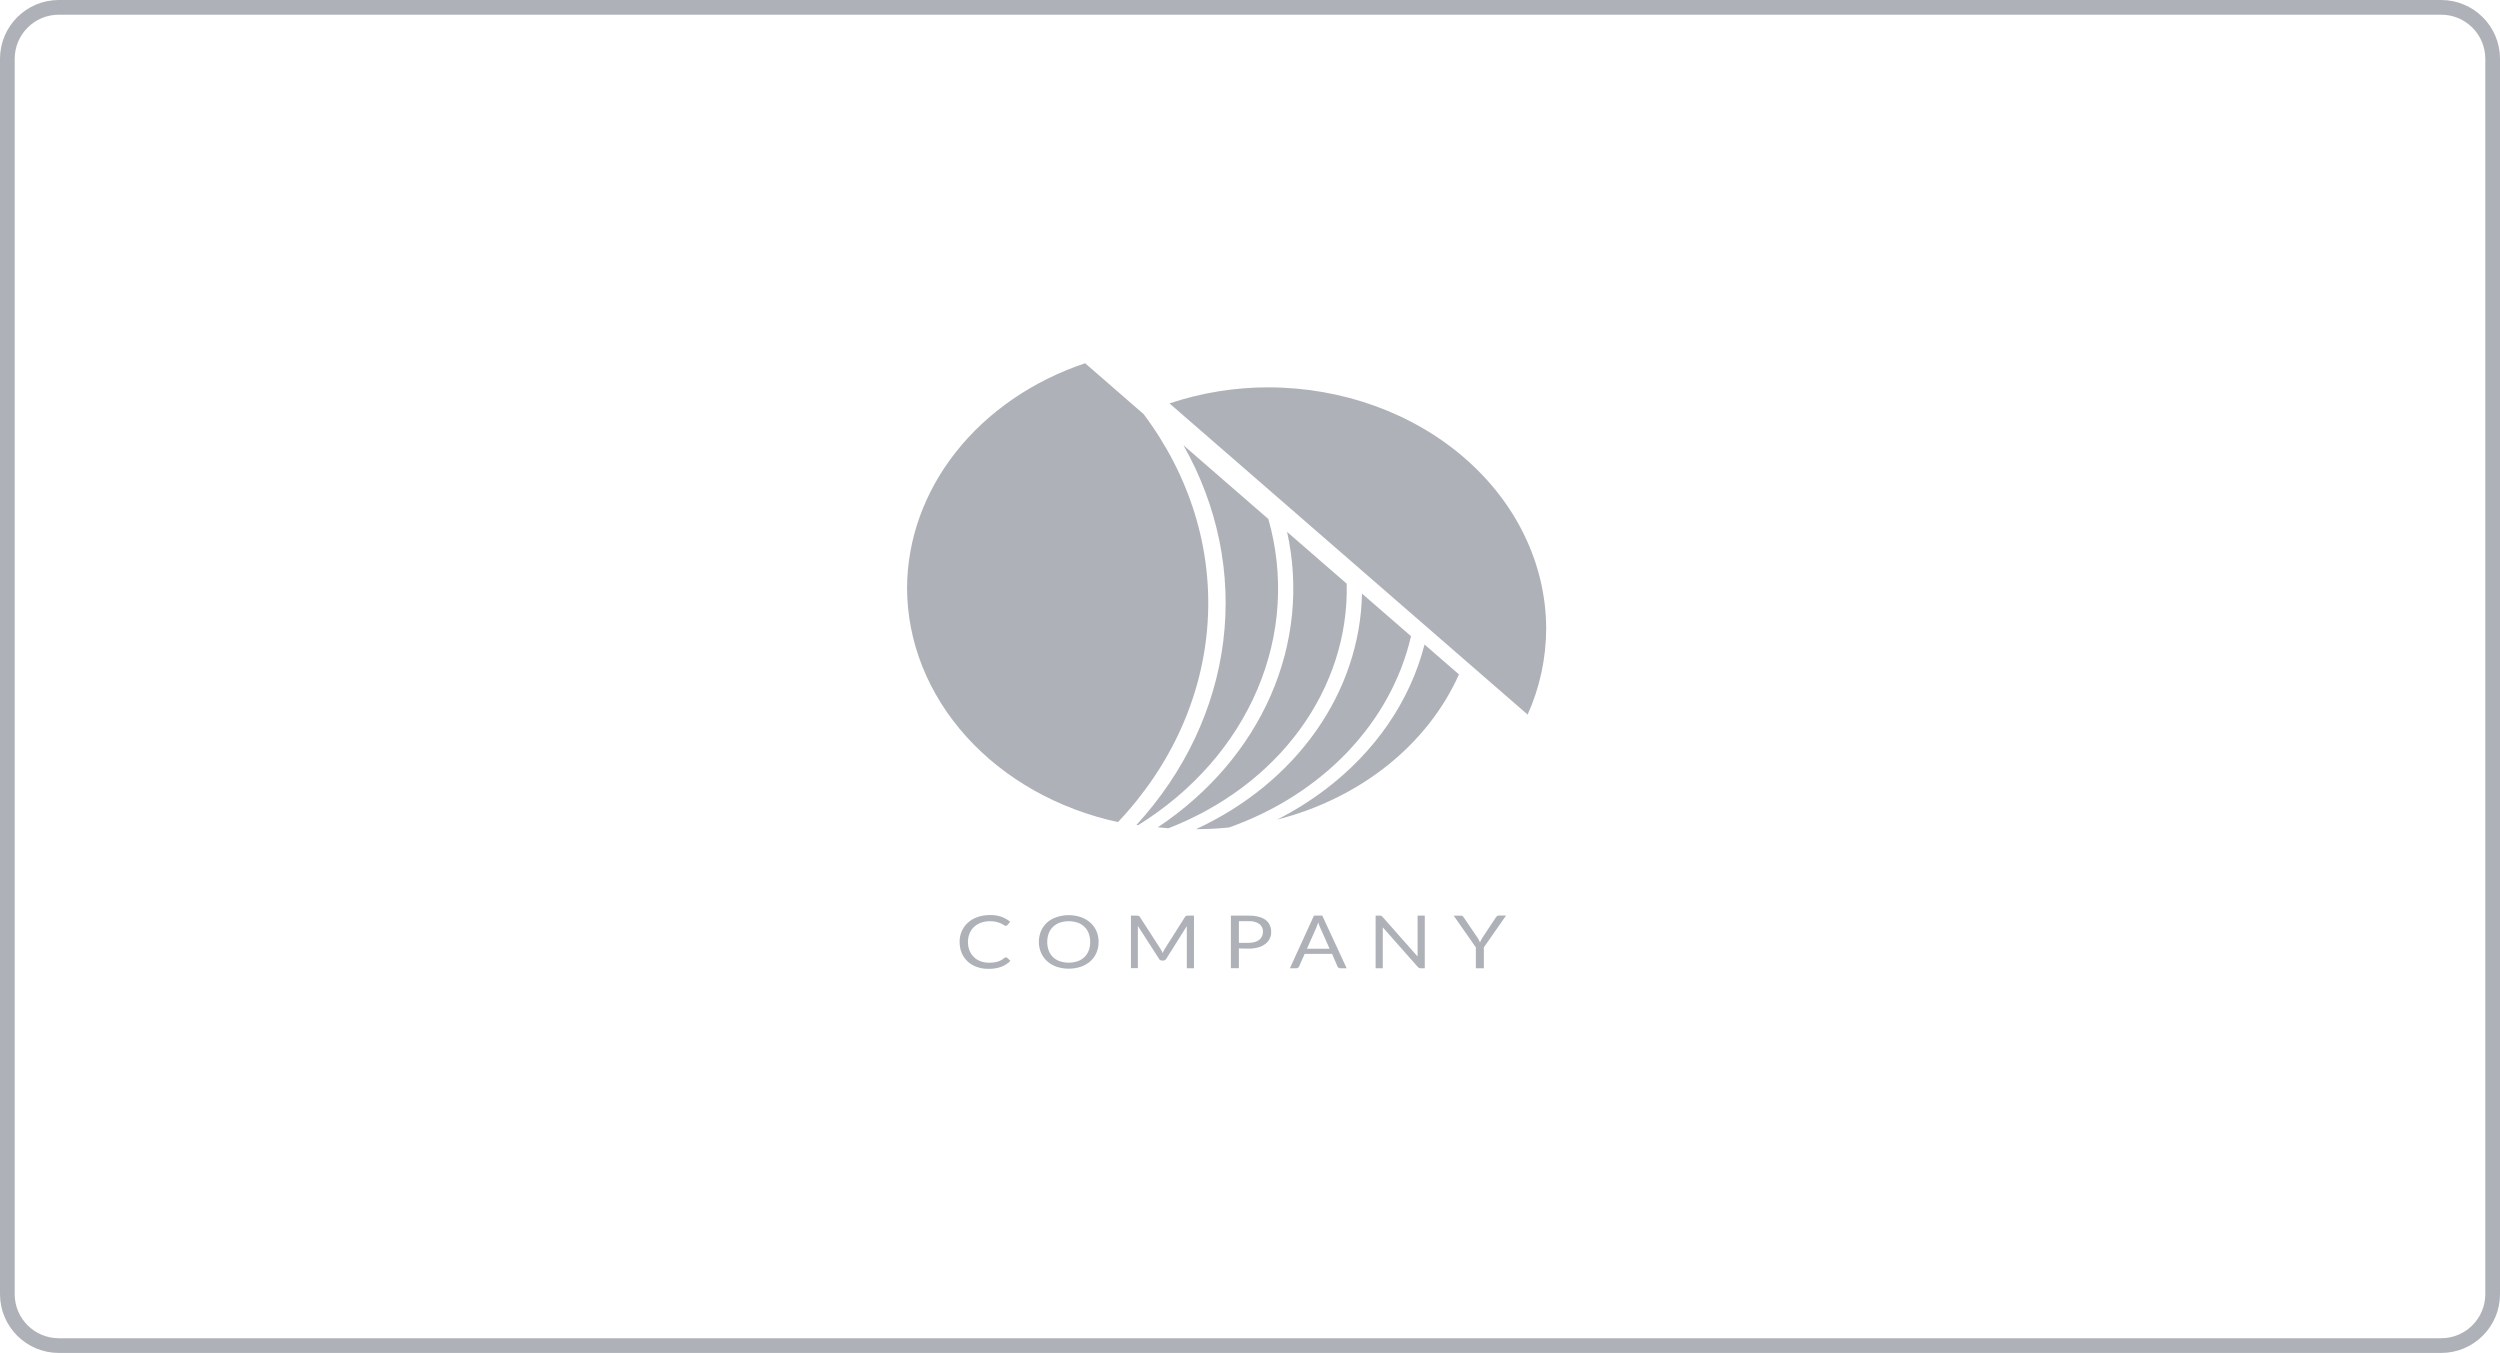
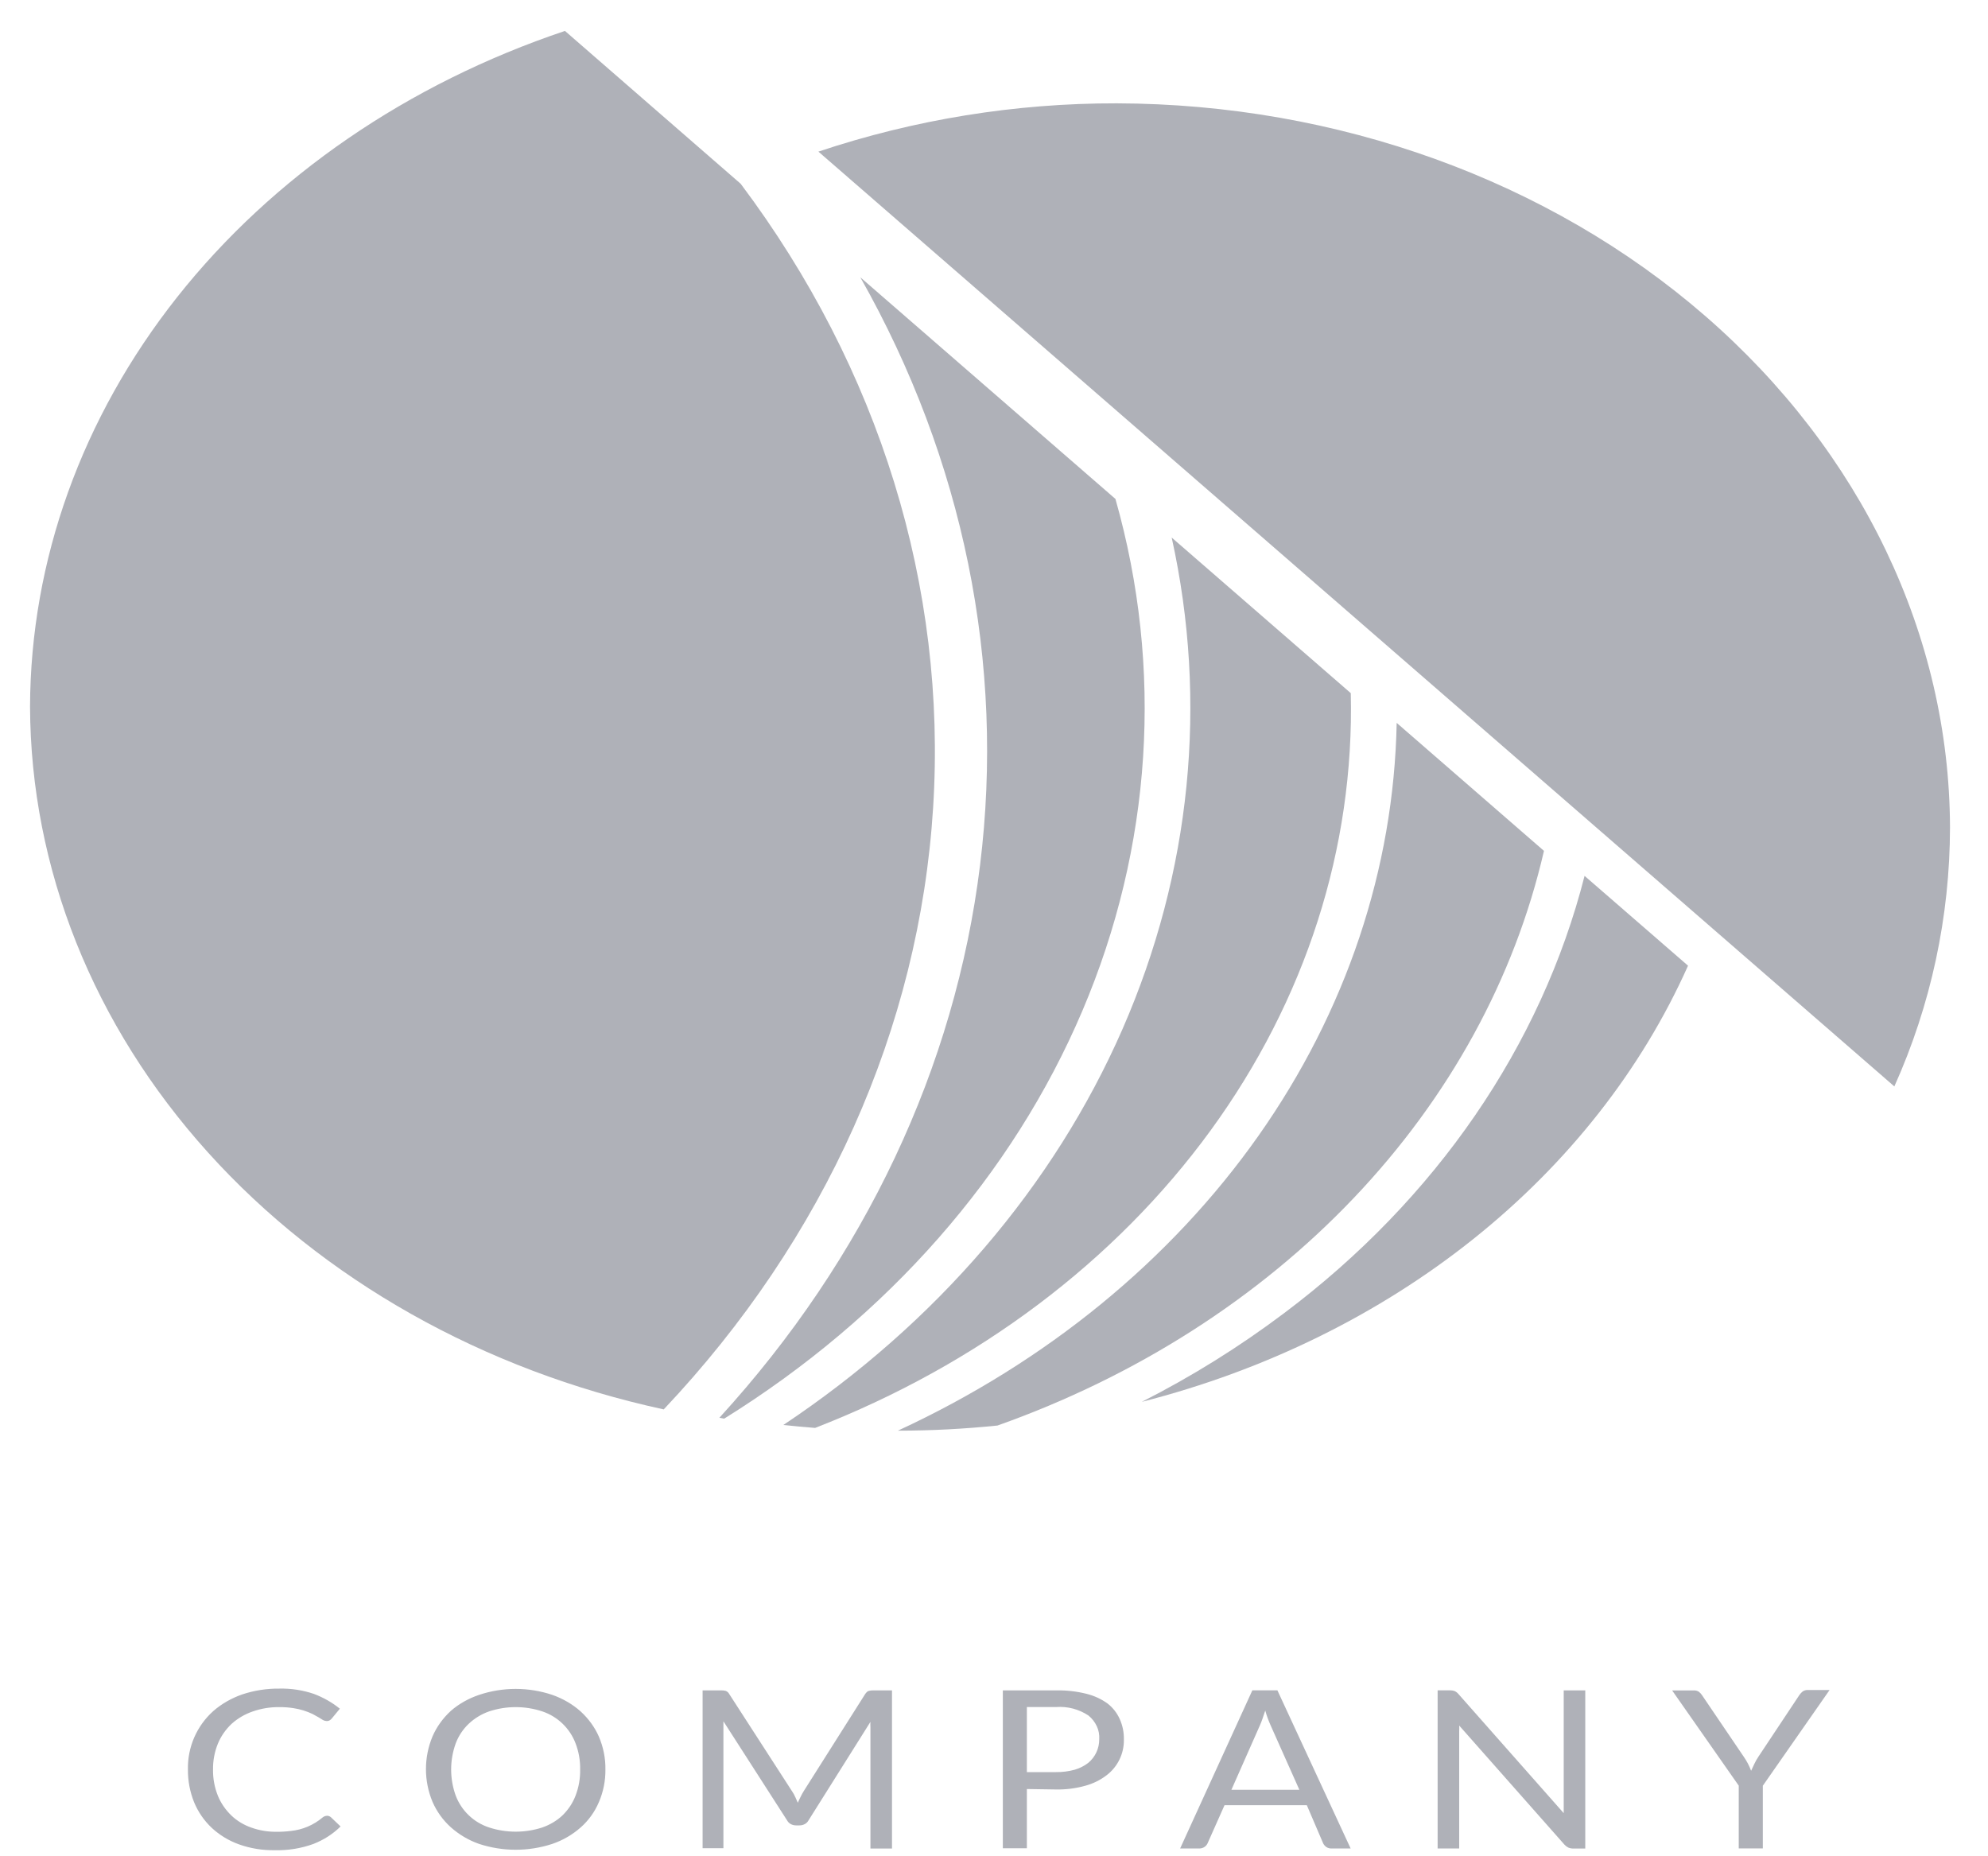
- <svg xmlns="http://www.w3.org/2000/svg" width="170" height="92" fill="none">
-   <rect x=".5" y=".5" width="169" height="91" rx="3.5" stroke="#AFB1B8" />
-   <path d="M68.406 65.101c.016 0 .032.004.046.01a.121.121 0 0 1 .039.024l.218.208c-.17.169-.379.304-.614.396a2.39 2.39 0 0 1-.87.142c-.28.005-.558-.04-.817-.133a1.794 1.794 0 0 1-.617-.374 1.674 1.674 0 0 1-.397-.578 1.926 1.926 0 0 1-.14-.742 1.724 1.724 0 0 1 .573-1.322c.186-.163.409-.291.654-.377.269-.09.555-.135.843-.132a2.27 2.27 0 0 1 .782.12c.216.082.415.195.587.335l-.183.222a.178.178 0 0 1-.047.04.125.125 0 0 1-.073.017.178.178 0 0 1-.08-.023l-.097-.06-.137-.076a1.548 1.548 0 0 0-.43-.132 1.891 1.891 0 0 0-.325-.024 1.76 1.76 0 0 0-.605.1 1.39 1.39 0 0 0-.475.28c-.136.128-.24.28-.308.445a1.5 1.5 0 0 0-.112.587 1.53 1.53 0 0 0 .112.597c.067.164.17.314.303.443.125.12.28.215.453.275.178.064.369.097.561.095.112.001.223-.005.333-.019a1.316 1.316 0 0 0 .72-.306.171.171 0 0 1 .103-.038ZM74.704 64.054a1.81 1.81 0 0 1-.147.737 1.594 1.594 0 0 1-.41.572 1.889 1.889 0 0 1-.645.375 2.655 2.655 0 0 1-1.658 0 1.91 1.91 0 0 1-.64-.376 1.678 1.678 0 0 1-.415-.578 1.922 1.922 0 0 1 0-1.476c.093-.216.234-.413.415-.58.182-.159.4-.282.64-.363a2.61 2.61 0 0 1 1.658 0c.242.085.461.213.643.376.18.165.32.36.412.571.101.238.151.489.147.742Zm-.572 0a1.566 1.566 0 0 0-.104-.593 1.22 1.22 0 0 0-.752-.722 1.918 1.918 0 0 0-1.205 0 1.295 1.295 0 0 0-.461.28 1.191 1.191 0 0 0-.295.443 1.737 1.737 0 0 0 0 1.184 1.209 1.209 0 0 0 .756.72c.388.127.816.127 1.205 0 .175-.061.332-.156.46-.277.131-.129.23-.28.292-.443.073-.19.108-.391.104-.592ZM79.001 64.675l.057.132c.022-.047.041-.09.063-.132a1.23 1.23 0 0 1 .071-.13l1.393-2.201c.028-.038.052-.062.08-.069a.373.373 0 0 1 .114-.012h.412v3.58h-.488V63.1a.938.938 0 0 1 0-.124L79.3 65.208a.203.203 0 0 1-.082.081.246.246 0 0 1-.12.03h-.079a.243.243 0 0 1-.12-.03.2.2 0 0 1-.081-.081l-1.443-2.246V65.835h-.471v-3.572h.411a.373.373 0 0 1 .115.012c.034.015.06.039.076.069l1.423 2.203a.76.76 0 0 1 .071.128ZM84.244 64.497v1.34H83.7v-3.574h1.216c.23-.004.458.023.679.078.176.044.34.12.48.223a.922.922 0 0 1 .272.35c.065.146.096.302.093.458a.993.993 0 0 1-.395.815c-.14.107-.305.188-.483.236a2.3 2.3 0 0 1-.657.083l-.66-.01Zm0-.384h.66c.143.002.286-.017.423-.054a.924.924 0 0 0 .305-.154.686.686 0 0 0 .25-.538.605.605 0 0 0-.054-.291.69.69 0 0 0-.19-.244 1.172 1.172 0 0 0-.734-.192h-.66v1.473ZM91.573 65.842h-.43a.205.205 0 0 1-.12-.033.222.222 0 0 1-.072-.083l-.37-.864h-1.863l-.384.864a.205.205 0 0 1-.19.116h-.432l1.636-3.58h.567l1.658 3.58Zm-2.7-1.329h1.538l-.648-1.457c-.05-.11-.09-.222-.123-.336l-.063.187c-.019.057-.04.11-.06.152l-.643 1.454ZM93.929 62.28c.032.015.06.037.081.063l2.386 2.699v-2.779h.488v3.58h-.272a.265.265 0 0 1-.112-.022.299.299 0 0 1-.088-.066l-2.382-2.696a.974.974 0 0 1 0 .123v2.66h-.488v-3.58h.289c.033 0 .067.006.098.017ZM100.903 64.419v1.421h-.545V64.42l-1.508-2.156h.488a.197.197 0 0 1 .117.03c.03.024.055.051.074.081l.943 1.391c.038.06.071.114.098.166.028.052.049.102.069.151l.07-.154c.027-.056.058-.11.093-.163l.93-1.4a.35.35 0 0 1 .071-.076.181.181 0 0 1 .117-.035h.493l-1.51 2.165ZM78.731 56.256c.238.026.478.047.72.066 3.679-1.43 6.791-3.77 8.948-6.728 2.156-2.958 3.261-6.403 3.177-9.904l-4.054-3.522c.824 3.727.438 7.58-1.114 11.128-1.553 3.548-4.21 6.65-7.677 8.96Z" fill="#AFB1B8" />
-   <path d="m77.284 56.092.109.02c3.704-2.303 6.528-5.517 8.106-9.228 1.579-3.711 1.84-7.749.75-11.59l-5.775-5.017c2.335 4.124 3.275 8.74 2.71 13.31-.564 4.57-2.61 8.906-5.9 12.505ZM96.868 43.827c-.981 3.846-3.364 7.315-6.794 9.892a21.629 21.629 0 0 1-3.229 2.013c2.794-.713 5.361-1.974 7.505-3.686s3.807-3.829 4.86-6.187l-2.342-2.032Z" fill="#AFB1B8" />
-   <path d="m95.949 43.26-3.334-2.897c-.064 3.303-1.145 6.531-3.13 9.348-1.986 2.818-4.804 5.122-8.16 6.673h.016c.748 0 1.495-.04 2.238-.116 3.137-1.113 5.909-2.883 8.067-5.153 2.159-2.27 3.637-4.968 4.303-7.855ZM77.766 28.16l-3.978-3.46c-3.556 1.194-6.614 3.293-8.775 6.022-2.16 2.73-3.322 5.962-3.333 9.274.013 3.66 1.431 7.212 4.03 10.093 2.597 2.88 6.227 4.927 10.314 5.814 3.648-3.862 5.784-8.634 6.098-13.623.313-4.99-1.213-9.935-4.356-14.12ZM105.14 42.727c-.014-4.342-2.006-8.503-5.54-11.574-3.534-3.07-8.324-4.801-13.322-4.813a21.18 21.18 0 0 0-6.753 1.091l24.355 21.162a14.358 14.358 0 0 0 1.26-5.866Z" fill="#AFB1B8" />
+ <svg xmlns="http://www.w3.org/2000/svg" width="45" height="42" fill="none">
+   <path d="M7.406 41.101c.016 0 .032.004.046.01a.122.122 0 0 1 .039.024l.218.208c-.17.169-.379.304-.614.396a2.39 2.39 0 0 1-.87.142c-.28.005-.558-.04-.817-.133a1.793 1.793 0 0 1-.616-.374 1.674 1.674 0 0 1-.398-.578 1.927 1.927 0 0 1-.14-.742 1.724 1.724 0 0 1 .573-1.322c.186-.163.409-.291.654-.377.269-.09.555-.135.843-.132a2.27 2.27 0 0 1 .782.12c.216.082.415.195.587.335l-.183.222a.178.178 0 0 1-.046.04.125.125 0 0 1-.074.017.178.178 0 0 1-.08-.023l-.097-.06-.137-.076a1.55 1.55 0 0 0-.43-.132 1.892 1.892 0 0 0-.325-.024 1.759 1.759 0 0 0-.605.1 1.39 1.39 0 0 0-.475.28c-.135.128-.24.28-.308.445a1.499 1.499 0 0 0-.111.587 1.53 1.53 0 0 0 .111.597c.067.164.17.314.303.443.125.12.28.215.453.275.178.064.369.096.561.095.112.001.223-.005.333-.019a1.316 1.316 0 0 0 .72-.306.171.171 0 0 1 .103-.038ZM13.704 40.054a1.81 1.81 0 0 1-.147.737 1.593 1.593 0 0 1-.41.572 1.889 1.889 0 0 1-.645.375 2.655 2.655 0 0 1-1.658 0 1.91 1.91 0 0 1-.64-.377 1.677 1.677 0 0 1-.415-.578 1.922 1.922 0 0 1 0-1.475c.093-.216.234-.413.415-.58.182-.159.4-.282.64-.363a2.61 2.61 0 0 1 1.658 0c.242.085.461.213.643.376.18.165.32.36.412.571.101.238.151.489.147.742Zm-.572 0a1.566 1.566 0 0 0-.104-.593 1.22 1.22 0 0 0-.752-.722 1.918 1.918 0 0 0-1.205 0 1.297 1.297 0 0 0-.461.28 1.191 1.191 0 0 0-.294.443 1.738 1.738 0 0 0 0 1.184 1.209 1.209 0 0 0 .755.72c.388.127.816.127 1.205 0 .175-.061.333-.156.46-.277.131-.129.23-.28.292-.443.073-.19.108-.391.104-.592ZM18.001 40.675l.058.132c.021-.047.04-.09.062-.132.021-.045.045-.088.071-.13l1.393-2.201c.028-.038.052-.062.08-.069a.373.373 0 0 1 .114-.012h.412v3.58h-.488V39.1a.974.974 0 0 1 0-.124L18.3 41.208a.203.203 0 0 1-.082.081.246.246 0 0 1-.12.03h-.079a.243.243 0 0 1-.12-.03.201.201 0 0 1-.081-.081l-1.443-2.246V41.835h-.471v-3.572h.411a.374.374 0 0 1 .115.012c.034.015.06.039.076.069l1.423 2.203c.028.04.052.083.071.128ZM23.244 40.497v1.34H22.7v-3.574h1.216c.23-.004.459.023.679.078.176.044.34.12.48.223a.922.922 0 0 1 .272.35c.065.146.096.302.093.458a.992.992 0 0 1-.395.815c-.14.107-.304.188-.483.236a2.3 2.3 0 0 1-.657.083l-.66-.01Zm0-.384h.66c.143.002.286-.017.423-.054a.925.925 0 0 0 .305-.154.687.687 0 0 0 .25-.538.605.605 0 0 0-.054-.291.69.69 0 0 0-.19-.244 1.172 1.172 0 0 0-.734-.192h-.66v1.473ZM30.573 41.842h-.43a.205.205 0 0 1-.12-.033.224.224 0 0 1-.072-.083l-.37-.864h-1.863l-.384.864a.196.196 0 0 1-.068.08.205.205 0 0 1-.123.036h-.43l1.635-3.58h.567l1.658 3.58Zm-2.7-1.329h1.539l-.65-1.457c-.049-.11-.09-.222-.122-.336l-.063.187a1.69 1.69 0 0 1-.06.152l-.643 1.454ZM32.929 38.28c.032.015.06.037.082.063l2.385 2.699v-2.779h.488v3.58h-.272a.265.265 0 0 1-.112-.022.298.298 0 0 1-.087-.066l-2.383-2.696a.974.974 0 0 1 0 .123v2.66h-.488v-3.58h.289c.033 0 .067.006.098.017ZM39.903 40.419v1.421h-.545V40.42l-1.508-2.156h.488a.196.196 0 0 1 .117.03c.03.024.055.051.074.081l.943 1.391a1.419 1.419 0 0 1 .166.317l.072-.154c.026-.056.057-.11.092-.163l.93-1.4a.379.379 0 0 1 .07-.076.182.182 0 0 1 .118-.035h.494l-1.51 2.165ZM17.731 32.256c.238.026.478.047.72.066 3.68-1.43 6.791-3.77 8.948-6.728 2.156-2.958 3.261-6.403 3.177-9.904l-4.054-3.522c.824 3.727.438 7.58-1.114 11.128-1.553 3.548-4.21 6.65-7.677 8.96Z" fill="#AFB1B8" />
+   <path d="m16.284 32.092.109.02c3.704-2.303 6.527-5.517 8.106-9.228 1.579-3.711 1.84-7.749.75-11.59l-5.775-5.017c2.335 4.124 3.276 8.74 2.71 13.31-.564 4.57-2.61 8.906-5.9 12.505ZM35.868 19.826c-.981 3.847-3.364 7.316-6.794 9.893a21.633 21.633 0 0 1-3.229 2.013c2.794-.713 5.361-1.974 7.505-3.686s3.807-3.829 4.86-6.187l-2.342-2.033Z" fill="#AFB1B8" />
+   <path d="m34.949 19.26-3.334-2.897c-.064 3.303-1.145 6.531-3.13 9.348-1.986 2.818-4.804 5.122-8.16 6.673h.016c.748 0 1.495-.04 2.238-.116 3.137-1.113 5.909-2.883 8.067-5.153 2.159-2.27 3.637-4.968 4.303-7.855ZM16.766 4.16 12.788.7C9.232 1.894 6.174 3.993 4.013 6.722 1.853 9.452.691 12.684.68 15.996c.013 3.66 1.431 7.212 4.03 10.093 2.597 2.88 6.227 4.927 10.314 5.814 3.649-3.862 5.785-8.634 6.098-13.623.313-4.99-1.213-9.935-4.356-14.12ZM44.14 18.727c-.014-4.342-2.006-8.503-5.54-11.574-3.534-3.07-8.324-4.801-13.322-4.814a21.18 21.18 0 0 0-6.753 1.093l24.355 21.16a14.352 14.352 0 0 0 1.26-5.865Z" fill="#AFB1B8" />
</svg>
